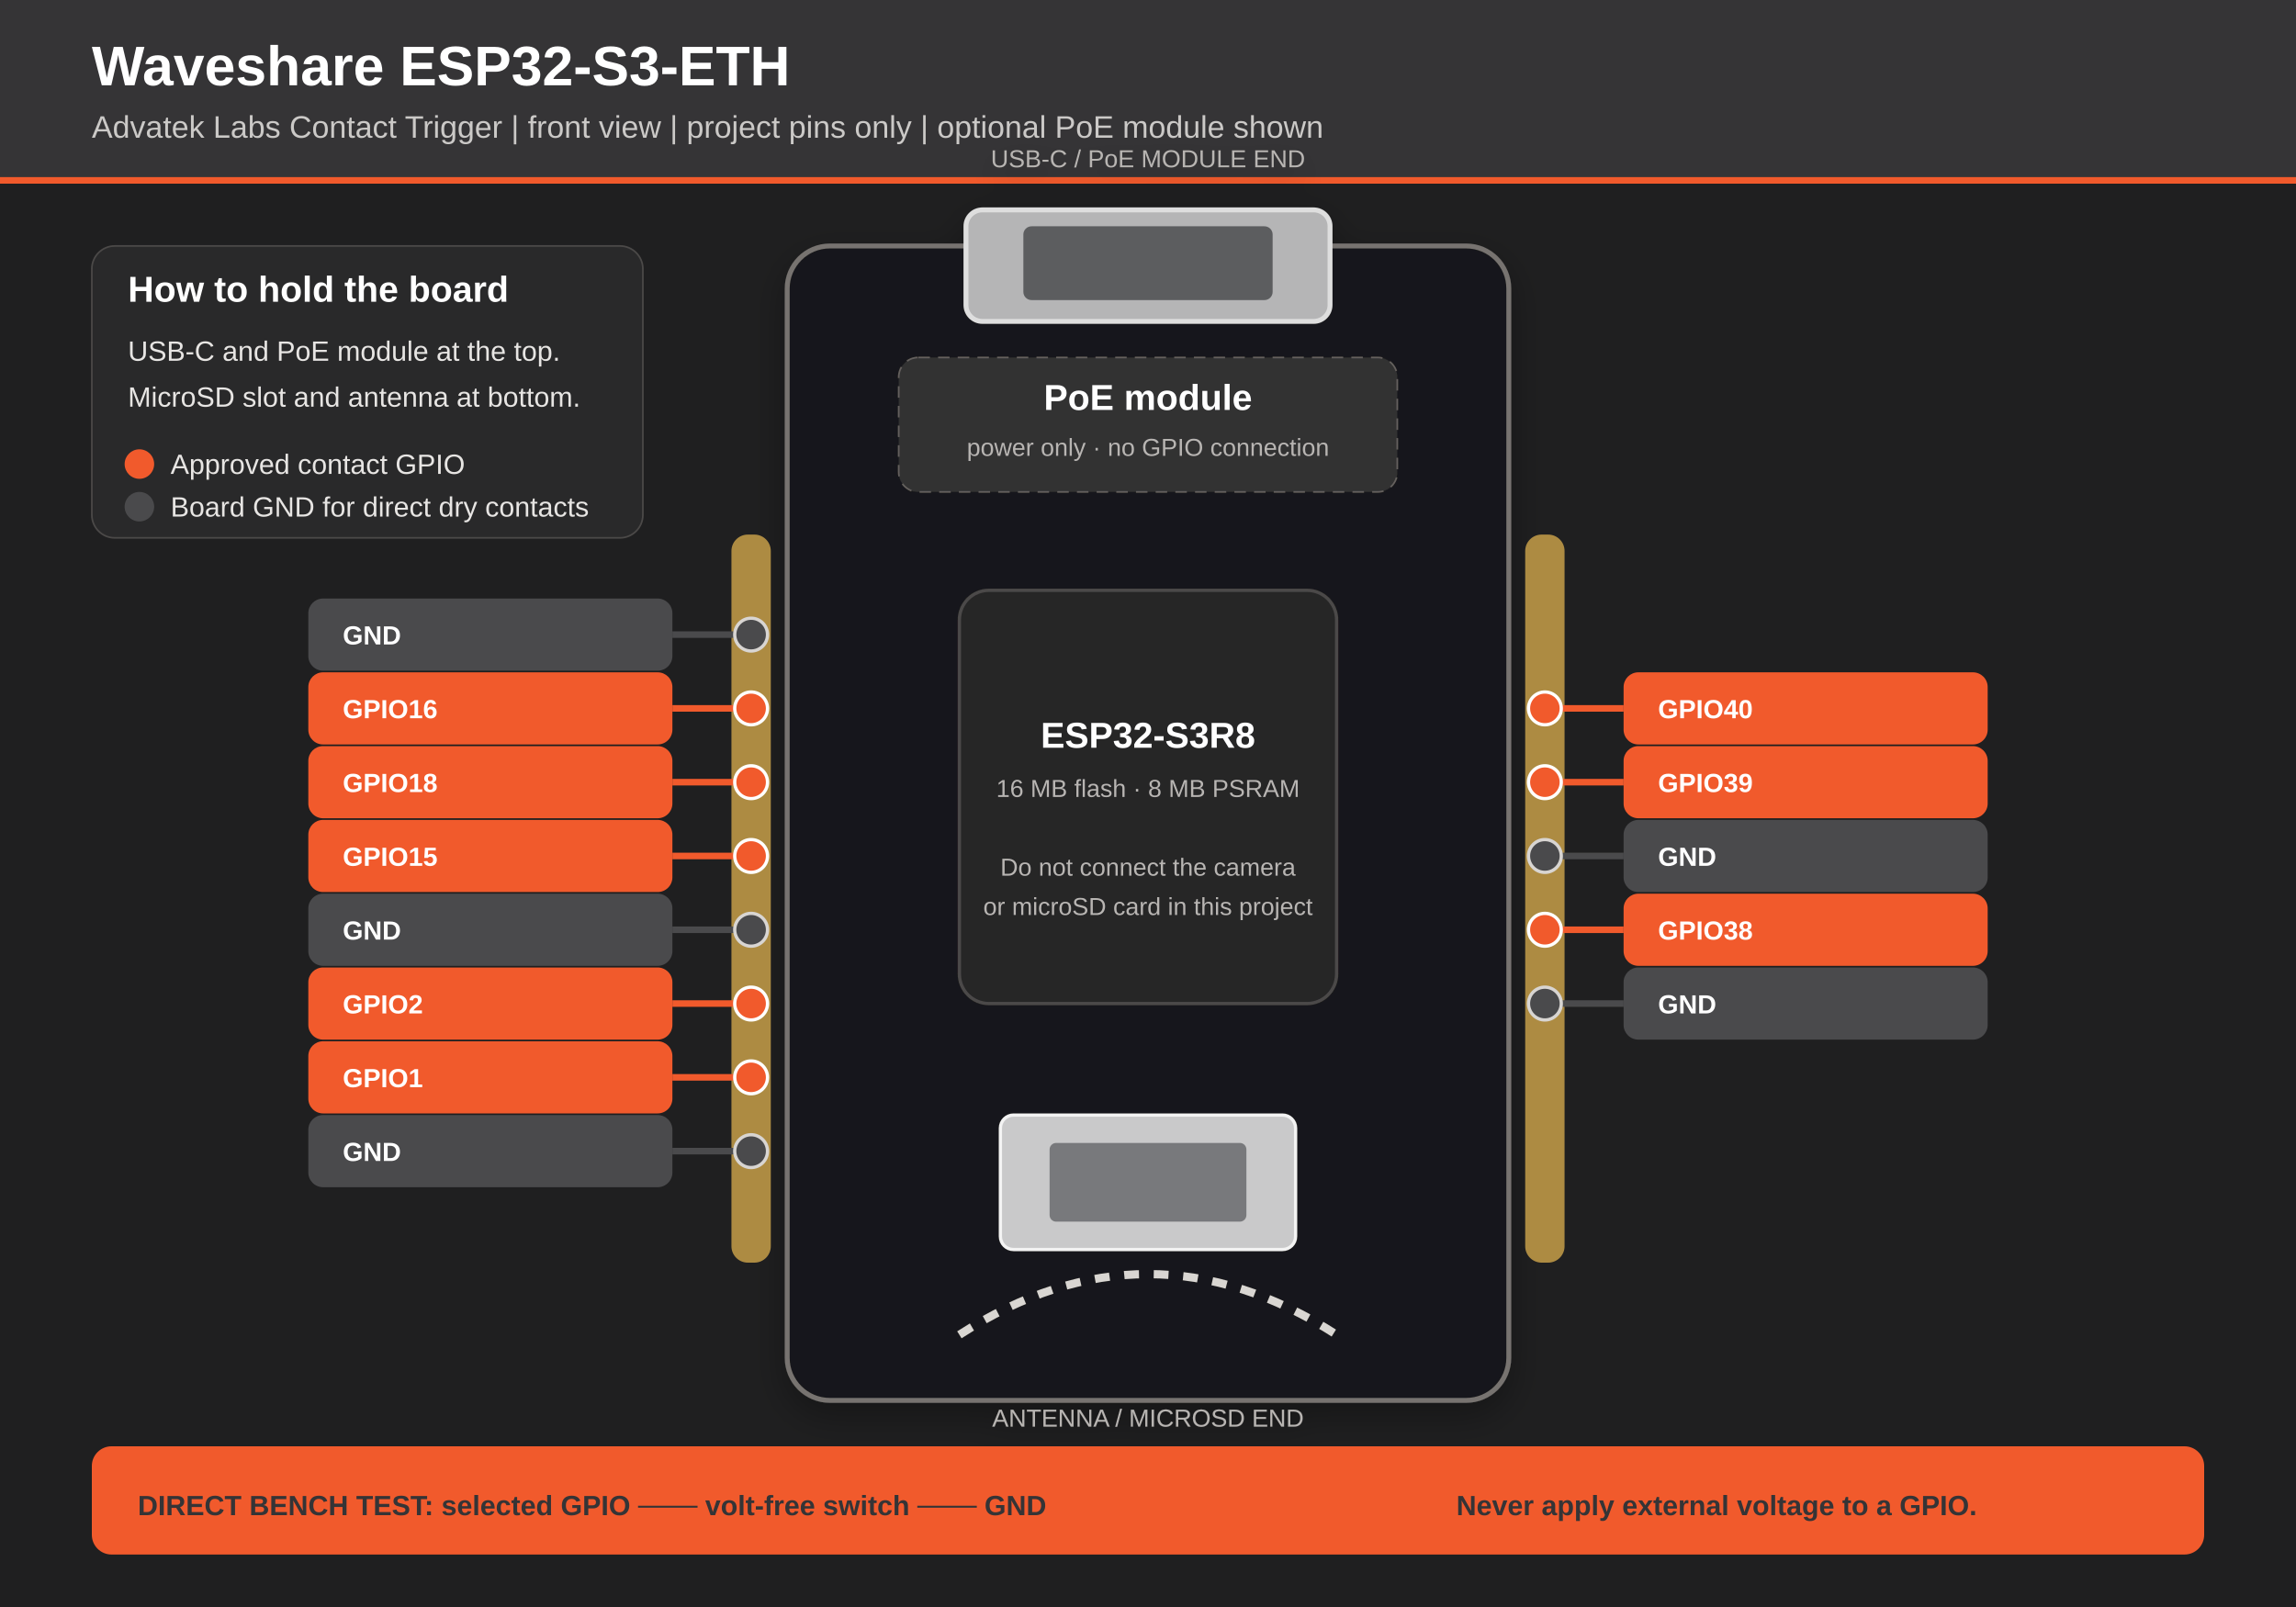
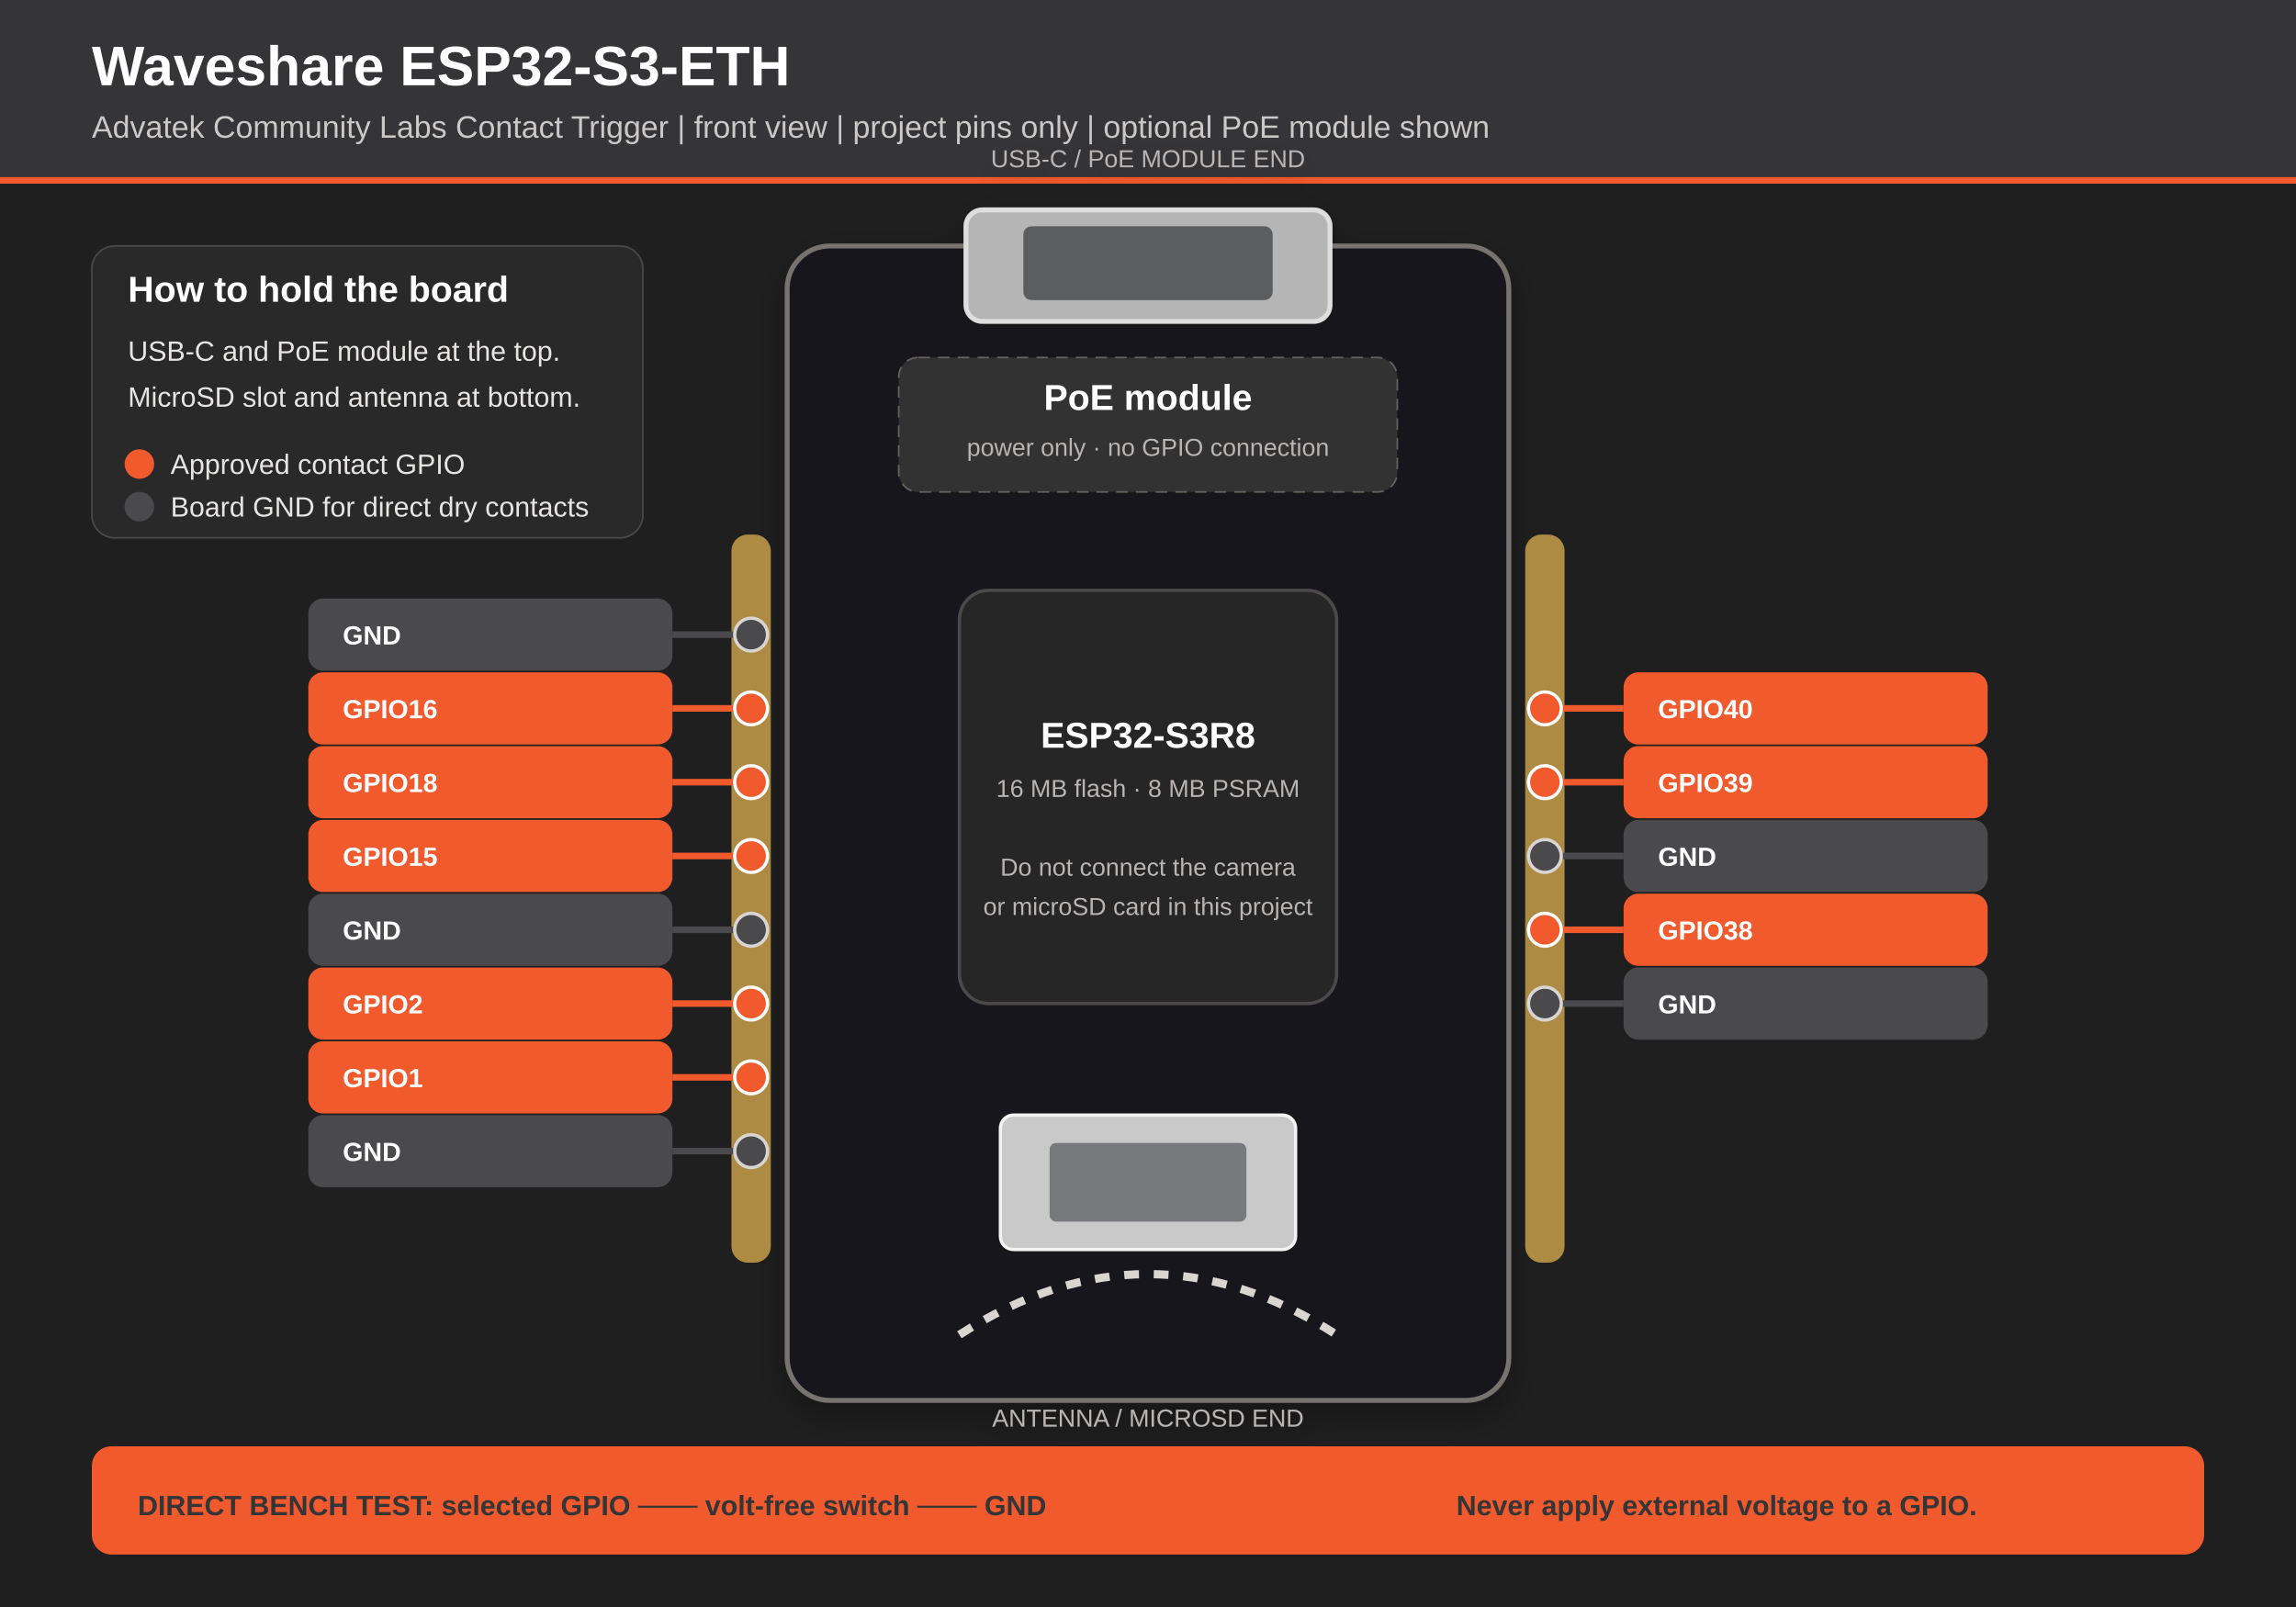
<svg xmlns="http://www.w3.org/2000/svg" width="1400" height="980" viewBox="0 0 1400 980" role="img" aria-labelledby="title desc">
  <defs>
    <style>
      .title { font: 700 34px Arial, Helvetica, sans-serif; fill: #ffffff; }
      .subtitle { font: 400 19px Arial, Helvetica, sans-serif; fill: #cbc9c7; }
      .heading { font: 700 22px Arial, Helvetica, sans-serif; fill: #ffffff; }
      .body { font: 400 17px Arial, Helvetica, sans-serif; fill: #e7e5e3; }
      .small { font: 400 15px Arial, Helvetica, sans-serif; fill: #b8b5b2; }
      .pin { font: 700 16px Arial, Helvetica, sans-serif; fill: #ffffff; }
      .pinNo { font: 700 12px Arial, Helvetica, sans-serif; fill: #d8d5d2; }
      .note { font: 700 17px Arial, Helvetica, sans-serif; fill: #353436; }
    </style>
    <filter id="shadow" x="-20%" y="-20%" width="140%" height="140%">
      <feDropShadow dx="0" dy="8" stdDeviation="10" flood-color="#000000" flood-opacity=".3" />
    </filter>
  </defs>
  <rect width="1400" height="980" fill="#1f1f20" />
  <rect x="0" y="0" width="1400" height="112" fill="#353436" />
  <rect x="0" y="108" width="1400" height="4" fill="#f15a2c" />
  <text x="56" y="52" class="title">Waveshare ESP32-S3-ETH</text>
-   <text x="56" y="84" class="subtitle">Advatek Labs Contact Trigger | front view | project pins only | optional PoE module shown</text>
+   <text x="56" y="84" class="subtitle">Advatek Community Labs Contact Trigger | front view | project pins only | optional PoE module shown</text>
  <g transform="translate(56 150)">
    <rect width="336" height="178" rx="14" fill="#29292a" stroke="#4b4948" />
    <text x="22" y="34" class="heading">How to hold the board</text>
    <text x="22" y="70" class="body">USB-C and PoE module at the top.</text>
    <text x="22" y="98" class="body">MicroSD slot and antenna at bottom.</text>
    <circle cx="29" cy="133" r="9" fill="#f15a2c" />
    <text x="48" y="139" class="body">Approved contact GPIO</text>
    <circle cx="29" cy="159" r="9" fill="#4a4a4c" />
    <text x="48" y="165" class="body">Board GND for direct dry contacts</text>
  </g>
  <g filter="url(#shadow)">
    <rect x="480" y="150" width="440" height="704" rx="26" fill="#19191a" stroke="#777370" stroke-width="3" />
    <rect x="589" y="128" width="222" height="68" rx="10" fill="#b5b5b6" stroke="#dedede" stroke-width="3" />
    <rect x="624" y="138" width="152" height="45" rx="5" fill="#5c5d5f" />
    <text x="700" y="102" text-anchor="middle" class="small">USB-C / PoE MODULE END</text>
    <rect x="548" y="218" width="304" height="82" rx="12" fill="#313133" stroke="#65615e" stroke-dasharray="7 5" />
    <text x="700" y="250" text-anchor="middle" class="heading">PoE module</text>
    <text x="700" y="278" text-anchor="middle" class="small">power only · no GPIO connection</text>
    <rect x="585" y="360" width="230" height="252" rx="18" fill="#252527" stroke="#4b4948" stroke-width="2" />
    <text x="700" y="456" text-anchor="middle" class="heading">ESP32-S3R8</text>
    <text x="700" y="486" text-anchor="middle" class="small">16 MB flash · 8 MB PSRAM</text>
    <text x="700" y="534" text-anchor="middle" class="small">Do not connect the camera</text>
    <text x="700" y="558" text-anchor="middle" class="small">or microSD card in this project</text>
    <rect x="610" y="680" width="180" height="82" rx="8" fill="#c9c9ca" stroke="#f3f3f3" stroke-width="2" />
    <rect x="640" y="697" width="120" height="48" rx="4" fill="#78797b" />
    <path d="M585 814 Q700 740 815 814" fill="none" stroke="#d9d6d2" stroke-width="5" stroke-dasharray="9 9" />
    <text x="700" y="870" text-anchor="middle" class="small">ANTENNA / MICROSD END</text>
  </g>
  <rect x="446" y="326" width="24" height="444" rx="10" fill="#ad8b42" />
  <rect x="930" y="326" width="24" height="444" rx="10" fill="#ad8b42" />
  <g>
    <line x1="458" y1="387" x2="410" y2="387" stroke="#4a4a4c" stroke-width="4" />
    <circle cx="458" cy="387" r="10" fill="#4a4a4c" stroke="#d8d5d2" stroke-width="2" />
    <rect x="188" y="365" width="222" height="44" rx="9" fill="#4a4a4c" />
    <text x="209" y="393" class="pin">GND</text>
    <line x1="458" y1="432" x2="410" y2="432" stroke="#f15a2c" stroke-width="4" />
    <circle cx="458" cy="432" r="10" fill="#f15a2c" stroke="#ffffff" stroke-width="2" />
    <rect x="188" y="410" width="222" height="44" rx="9" fill="#f15a2c" />
    <text x="209" y="438" class="pin">GPIO16</text>
    <line x1="458" y1="477" x2="410" y2="477" stroke="#f15a2c" stroke-width="4" />
    <circle cx="458" cy="477" r="10" fill="#f15a2c" stroke="#ffffff" stroke-width="2" />
    <rect x="188" y="455" width="222" height="44" rx="9" fill="#f15a2c" />
    <text x="209" y="483" class="pin">GPIO18</text>
    <line x1="458" y1="522" x2="410" y2="522" stroke="#f15a2c" stroke-width="4" />
    <circle cx="458" cy="522" r="10" fill="#f15a2c" stroke="#ffffff" stroke-width="2" />
    <rect x="188" y="500" width="222" height="44" rx="9" fill="#f15a2c" />
    <text x="209" y="528" class="pin">GPIO15</text>
    <line x1="458" y1="567" x2="410" y2="567" stroke="#4a4a4c" stroke-width="4" />
    <circle cx="458" cy="567" r="10" fill="#4a4a4c" stroke="#d8d5d2" stroke-width="2" />
    <rect x="188" y="545" width="222" height="44" rx="9" fill="#4a4a4c" />
    <text x="209" y="573" class="pin">GND</text>
    <line x1="458" y1="612" x2="410" y2="612" stroke="#f15a2c" stroke-width="4" />
    <circle cx="458" cy="612" r="10" fill="#f15a2c" stroke="#ffffff" stroke-width="2" />
    <rect x="188" y="590" width="222" height="44" rx="9" fill="#f15a2c" />
    <text x="209" y="618" class="pin">GPIO2</text>
    <line x1="458" y1="657" x2="410" y2="657" stroke="#f15a2c" stroke-width="4" />
    <circle cx="458" cy="657" r="10" fill="#f15a2c" stroke="#ffffff" stroke-width="2" />
    <rect x="188" y="635" width="222" height="44" rx="9" fill="#f15a2c" />
    <text x="209" y="663" class="pin">GPIO1</text>
    <line x1="458" y1="702" x2="410" y2="702" stroke="#4a4a4c" stroke-width="4" />
    <circle cx="458" cy="702" r="10" fill="#4a4a4c" stroke="#d8d5d2" stroke-width="2" />
    <rect x="188" y="680" width="222" height="44" rx="9" fill="#4a4a4c" />
    <text x="209" y="708" class="pin">GND</text>
  </g>
  <g>
    <line x1="942" y1="432" x2="990" y2="432" stroke="#f15a2c" stroke-width="4" />
    <circle cx="942" cy="432" r="10" fill="#f15a2c" stroke="#ffffff" stroke-width="2" />
    <rect x="990" y="410" width="222" height="44" rx="9" fill="#f15a2c" />
    <text x="1011" y="438" class="pin">GPIO40</text>
    <line x1="942" y1="477" x2="990" y2="477" stroke="#f15a2c" stroke-width="4" />
    <circle cx="942" cy="477" r="10" fill="#f15a2c" stroke="#ffffff" stroke-width="2" />
    <rect x="990" y="455" width="222" height="44" rx="9" fill="#f15a2c" />
    <text x="1011" y="483" class="pin">GPIO39</text>
    <line x1="942" y1="522" x2="990" y2="522" stroke="#4a4a4c" stroke-width="4" />
    <circle cx="942" cy="522" r="10" fill="#4a4a4c" stroke="#d8d5d2" stroke-width="2" />
    <rect x="990" y="500" width="222" height="44" rx="9" fill="#4a4a4c" />
    <text x="1011" y="528" class="pin">GND</text>
    <line x1="942" y1="567" x2="990" y2="567" stroke="#f15a2c" stroke-width="4" />
    <circle cx="942" cy="567" r="10" fill="#f15a2c" stroke="#ffffff" stroke-width="2" />
    <rect x="990" y="545" width="222" height="44" rx="9" fill="#f15a2c" />
    <text x="1011" y="573" class="pin">GPIO38</text>
    <line x1="942" y1="612" x2="990" y2="612" stroke="#4a4a4c" stroke-width="4" />
    <circle cx="942" cy="612" r="10" fill="#4a4a4c" stroke="#d8d5d2" stroke-width="2" />
    <rect x="990" y="590" width="222" height="44" rx="9" fill="#4a4a4c" />
    <text x="1011" y="618" class="pin">GND</text>
  </g>
  <g transform="translate(56 882)">
    <rect width="1288" height="66" rx="12" fill="#f15a2c" />
    <text x="28" y="42" class="note">DIRECT BENCH TEST: selected GPIO ─── volt-free switch ─── GND</text>
    <text x="832" y="42" class="note">Never apply external voltage to a GPIO.</text>
  </g>
</svg>
